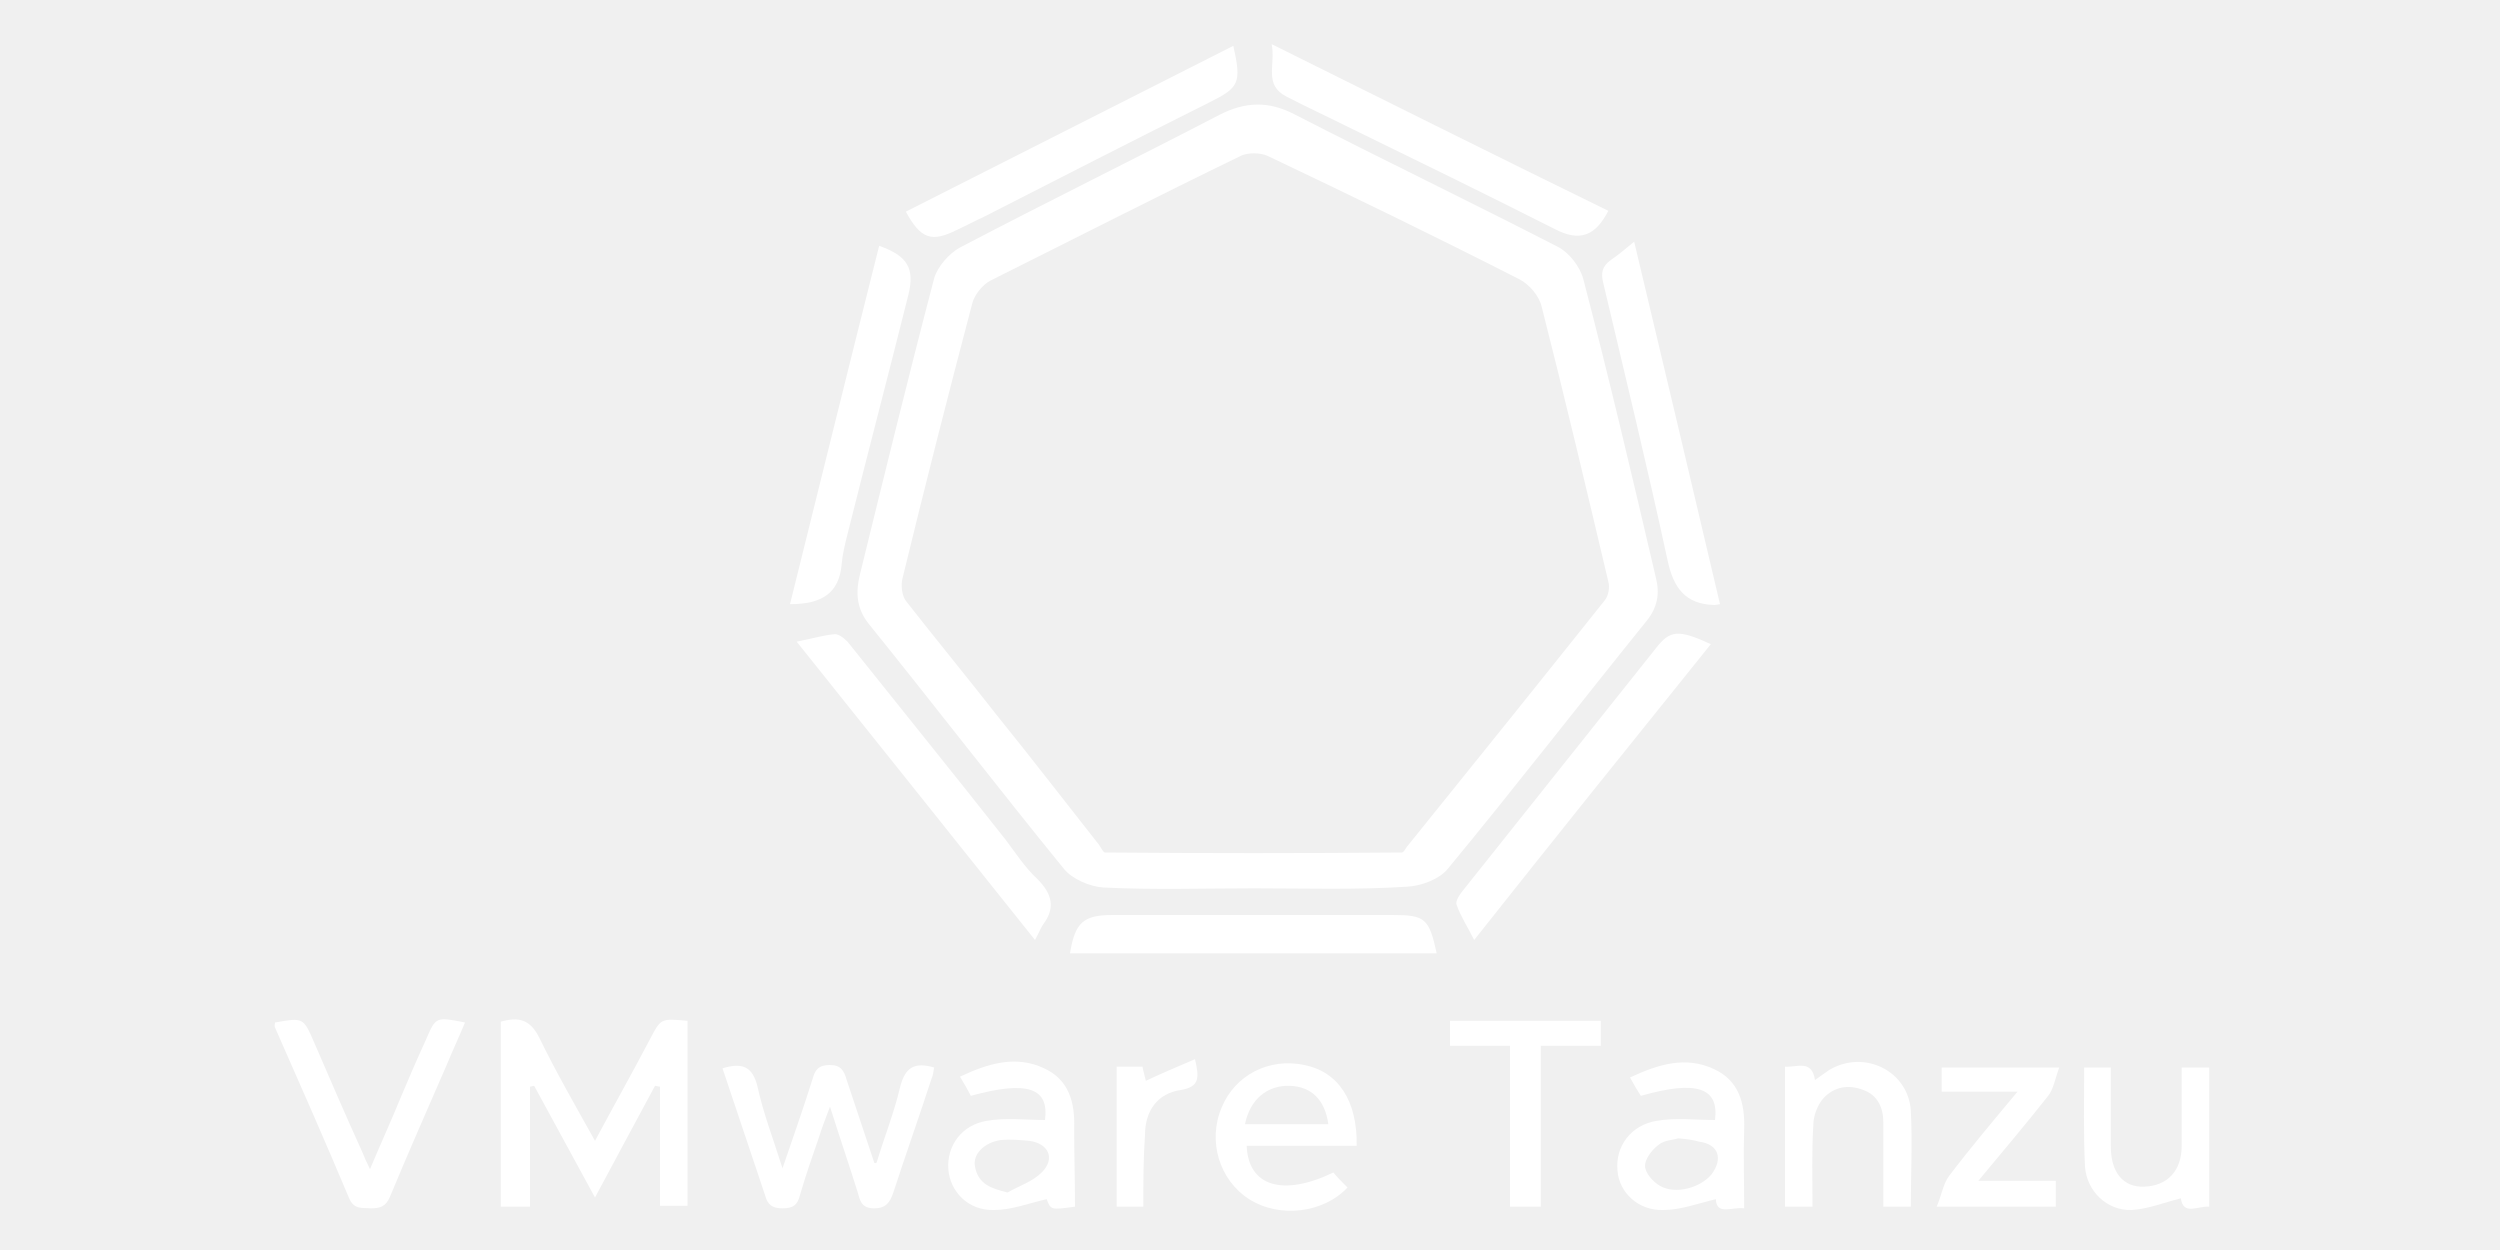
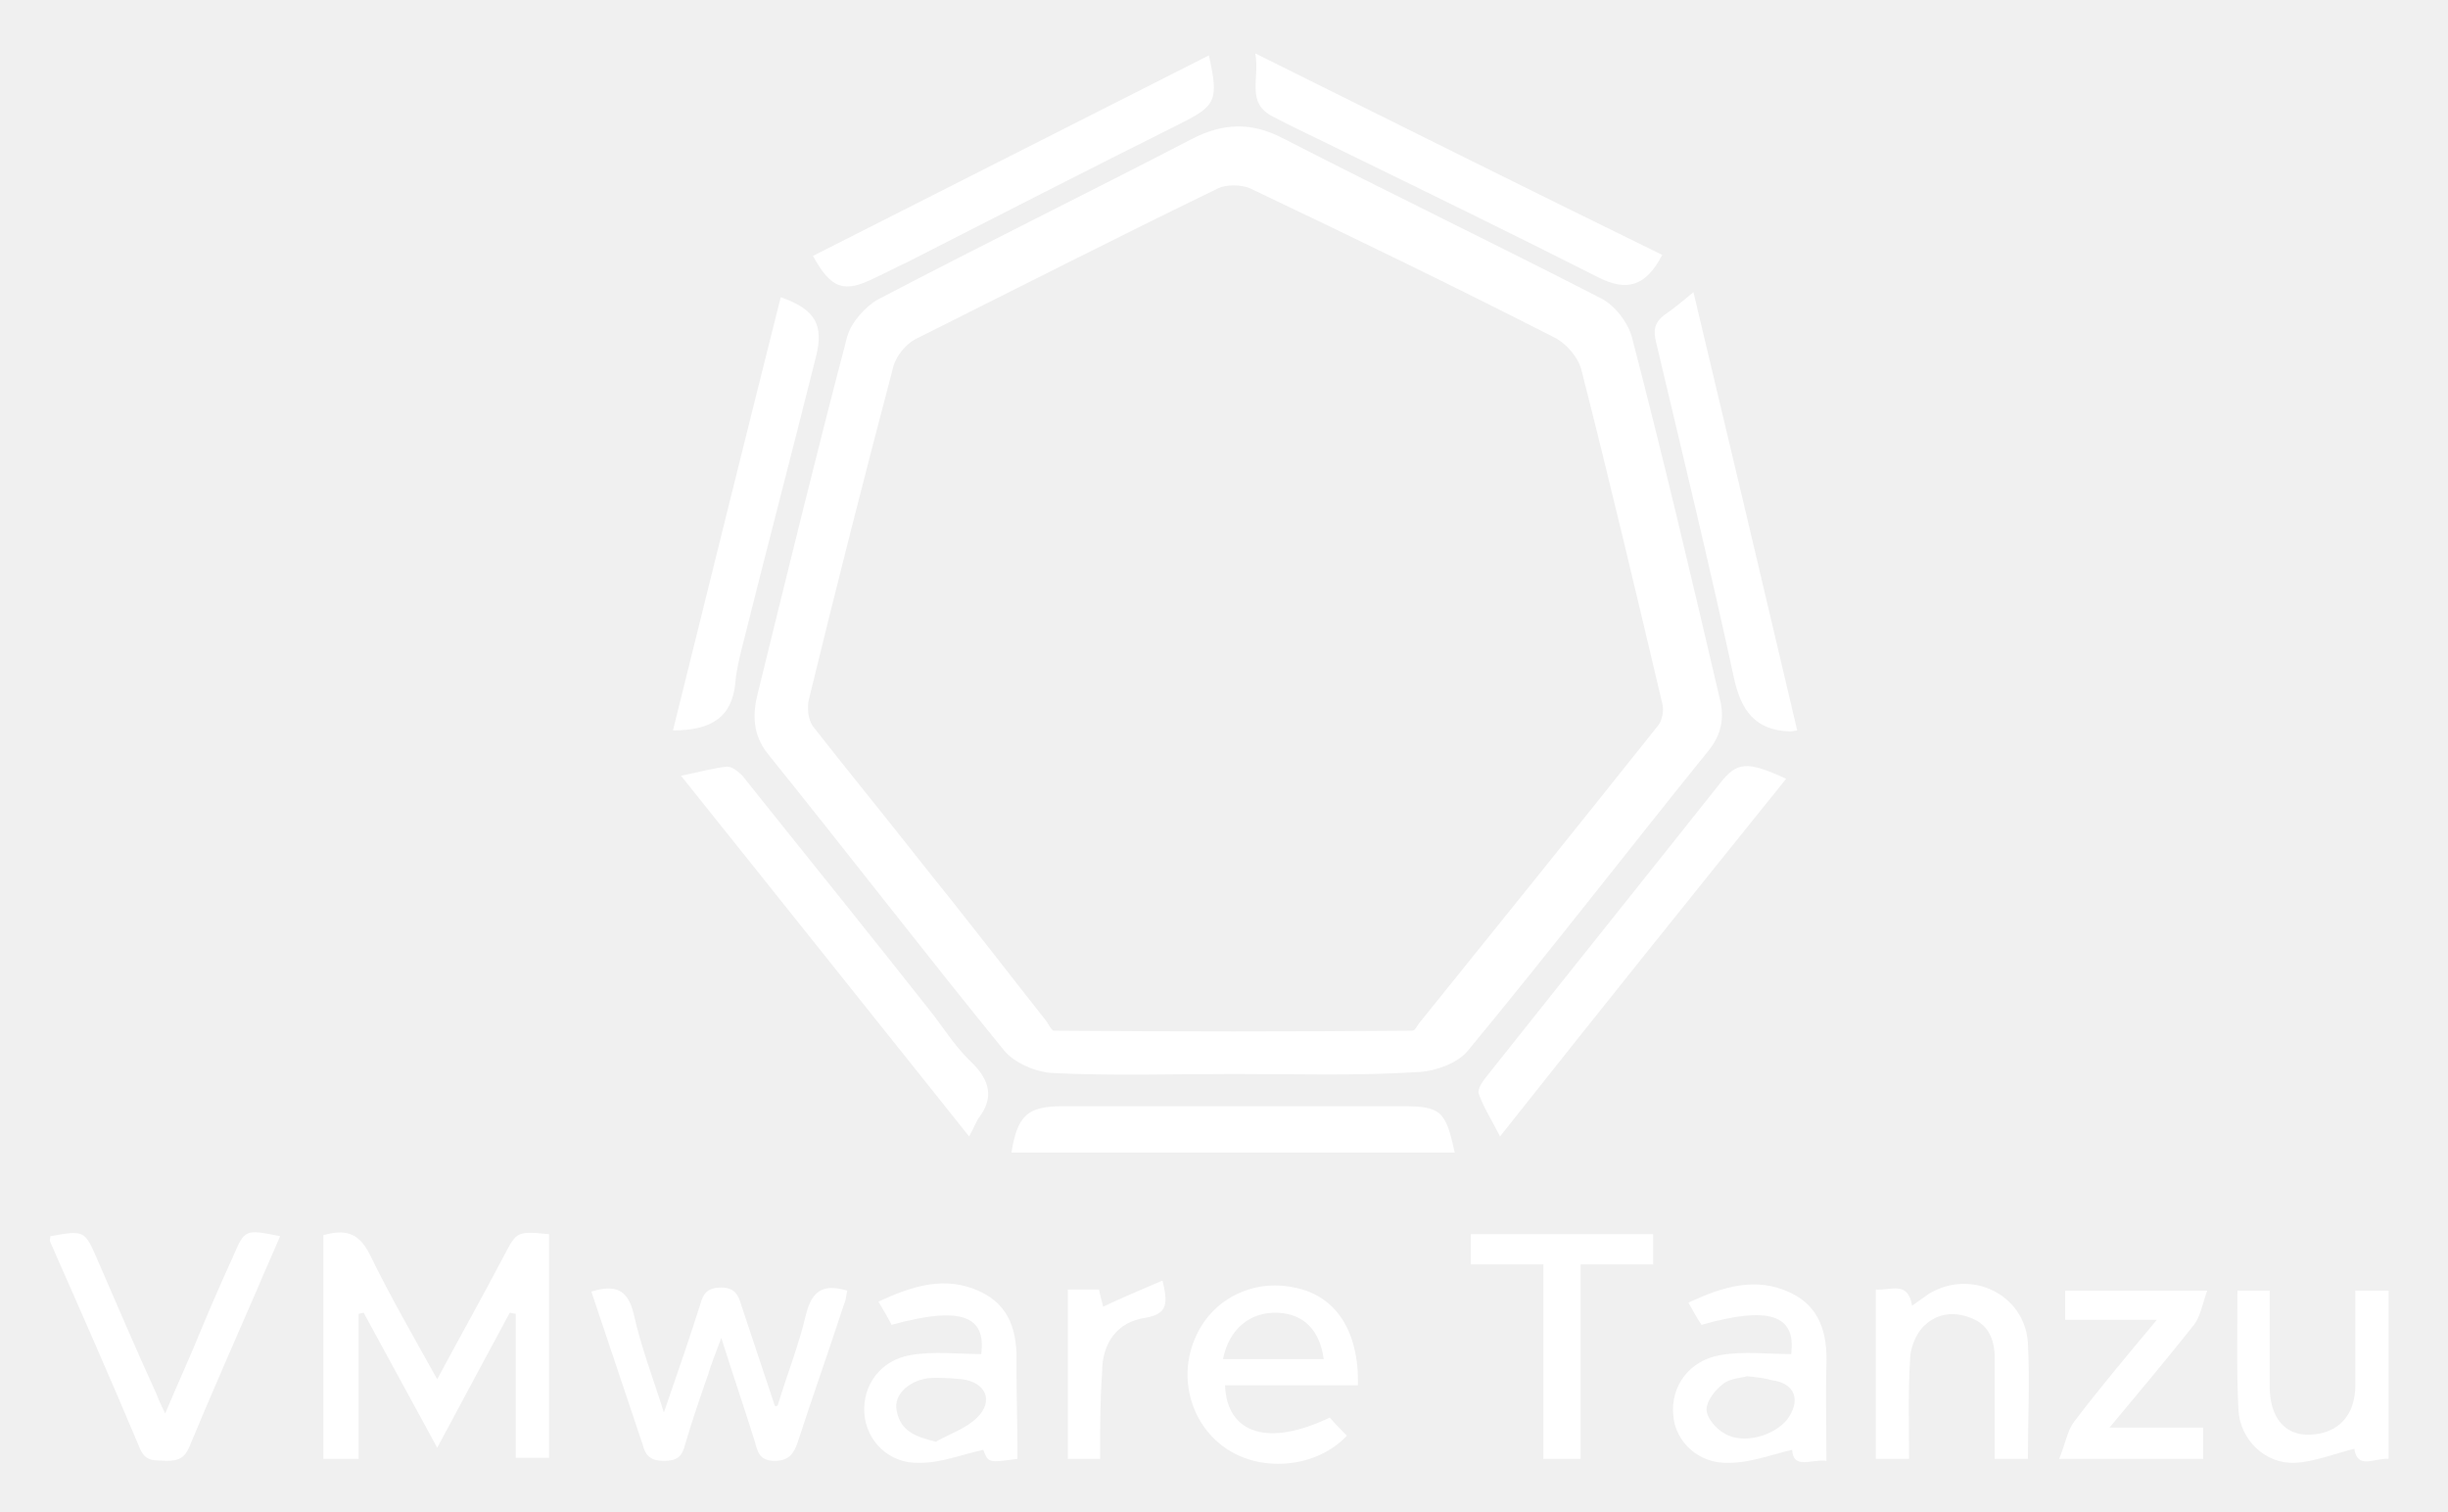
- <svg xmlns="http://www.w3.org/2000/svg" version="1.1" id="vmtnz" x="0px" y="0px" viewBox="0 0 300 150" style="enable-background:new 0 0 300 150;" xml:space="preserve">
+ <svg xmlns="http://www.w3.org/2000/svg" version="1.1" id="vmtnz" x="0px" y="0px" viewBox="0 0 243 150" style="enable-background:new 0 0 243 150;" xml:space="preserve">
  <style type="text/css">
	.st0{display:none;fill:#FFFFFF;}
	.st1{fill:#FFFFFF;}
</style>
  <g>
-     <path class="st0" d="M294,163.6c-96,0-192,0-288,0C6,106.8,6,49.9,6-7c96,0,192,0,288,0C294,49.8,294,106.7,294,163.6z    M150.5,106.6c6.1,0,12.2,0.2,18.3-0.1c1.6-0.1,3.8-0.9,4.8-2.1c8.1-9.8,15.9-19.9,23.9-29.8c1.3-1.6,1.6-3.3,1.1-5.2   c-2.9-11.9-5.7-23.9-8.7-35.8c-0.4-1.5-1.7-3.2-3.1-3.9c-10.5-5.4-21.1-10.5-31.6-15.9c-3.2-1.6-5.9-1.6-9,0.1   c-10.3,5.4-20.8,10.5-31.1,15.9c-1.3,0.7-2.7,2.3-3.1,3.7c-3.1,11.8-6,23.6-8.9,35.5c-0.5,2-0.5,4,1,5.9   c7.9,9.8,15.6,19.8,23.5,29.5c1,1.2,3.1,2.2,4.7,2.2C138.4,106.8,144.4,106.6,150.5,106.6z M62.1,151.8c2.9-5.2,5.5-10.1,8.2-15   c0.2,0.1,0.4,0.1,0.6,0.1c0,5.4,0,10.7,0,16c1.5,0,2.7,0,3.7,0c0-8.4,0-16.7,0-24.9c-3.6-0.3-3.6-0.3-5.1,2.4   c-2.4,4.4-4.8,8.9-7.4,13.6c-2.6-4.9-5.2-9.3-7.5-13.9c-1.2-2.4-2.8-2.7-5.1-2.1c0,8.3,0,16.5,0,24.8c1.3,0,2.4,0,3.9,0   c0-5.5,0-10.8,0-16.1c0.2-0.1,0.4-0.1,0.5-0.1C56.6,141.7,59.3,146.6,62.1,151.8z M211.9,77.5c-4.4-2-5.5-1.8-7.4,0.5   c-8.6,10.8-17.3,21.6-25.9,32.5c-0.4,0.6-1,1.5-0.9,2c0.5,1.5,1.4,2.9,2.3,4.7C190.9,103.8,201.3,90.8,211.9,77.5z M88.3,72.2   c4.2,0,6.6-1.5,6.9-5.4c0.1-1.3,0.5-2.7,0.8-4c2.7-10.7,5.4-21.4,8.1-32.1c0.9-3.5-0.1-5.2-3.9-6.6C96.3,40,92.3,56,88.3,72.2z    M153.1-3c0.5,2.8-1.2,5.5,1.9,7.1c2.6,1.3,5.3,2.6,8,3.9c9.4,4.6,18.7,9.2,28,13.9c3.3,1.7,5.4,1.1,7.2-2.5   C183.4,12,168.6,4.7,153.1-3z M89.3,77.2c10.8,13.6,21.2,26.7,31.8,40c0.5-1,0.8-1.6,1.1-2.1c1.7-2.3,1.2-4.1-0.8-6.1   c-1.6-1.6-2.8-3.5-4.2-5.2c-7-8.9-14.1-17.8-21.2-26.7c-0.4-0.5-1.1-1.1-1.6-1C92.9,76.2,91.5,76.7,89.3,77.2z M213.2,72.2   c-3.8-16.2-7.6-32.2-11.5-48.6c-1.3,1-2.2,1.9-3.2,2.5c-1.2,0.8-1.4,1.7-1.1,3.1c2.9,12.4,5.9,24.8,8.6,37.2c0.8,3.7,2.3,5.9,6.2,6   C212.5,72.3,212.5,72.3,213.2,72.2z M147.9-2.8c-14.8,7.5-29.4,14.9-43.9,22.3c2.1,3.7,3.5,4.2,6.9,2.5c1.2-0.6,2.4-1.2,3.7-1.8   c10.1-5.1,20.1-10.3,30.2-15.3C148.6,2.8,149,2.2,147.9-2.8z M100,147.2c-0.2,0-0.3,0-0.5,0c-1.2-3.7-2.5-7.4-3.7-11.1   c-0.4-1.1-0.7-2-2.2-2s-1.9,0.7-2.3,1.9c-1.2,3.8-2.6,7.6-4.1,11.9c-1.2-4-2.5-7.4-3.3-11c-0.6-2.8-2.1-3.2-4.7-2.4   c1.9,5.7,3.9,11.3,5.8,17c0.4,1.3,1,1.8,2.4,1.8s1.9-0.5,2.3-1.8c0.7-2.6,1.7-5.2,2.6-7.8c0.4-1.1,0.8-2.3,1.5-4.1   c1.4,4.3,2.5,7.9,3.7,11.5c0.4,1.1,0.5,2.2,2.3,2.2c1.7,0,2.2-0.7,2.6-2.1c1.7-5.1,3.5-10.2,5.2-15.3c0.2-0.5,0.2-1,0.3-1.5   c-2.7-0.8-4,0-4.6,2.6C102.3,140.5,101,143.8,100,147.2z M126,119.1c16.5,0,32.8,0,49.2,0c-1.1-4.7-1.6-5.2-5.9-5.2   c-12.5,0-25.1,0-37.6,0C127.8,113.9,126.7,114.9,126,119.1z M32,148c-0.5-1.1-0.9-1.7-1.1-2.3c-2.2-4.9-4.3-9.9-6.4-14.8   c-1.4-3.3-1.4-3.3-5.2-2.7c0,0.2-0.1,0.5,0,0.7c3.3,7.7,6.7,15.3,9.9,23c0.7,1.6,1.8,1.3,2.9,1.3c1.2,0.1,2-0.2,2.6-1.5   c2.5-5.9,5.1-11.8,7.6-17.7c0.8-1.9,1.6-3.8,2.5-5.7c-4-0.8-4-0.8-5.3,2.4c-1.2,2.6-2.3,5.3-3.4,7.9C34.8,141.6,33.5,144.6,32,148z    M126.6,153c0-3.6-0.1-7,0-10.4s-0.7-6.5-4.1-8c-3.9-1.8-7.6-0.6-11.3,1.1c0.6,1.1,1,1.8,1.4,2.5c7.7-2.1,10.5-1,10,3.2   c-2.7,0-5.3-0.3-7.9,0.1c-3.4,0.6-5.4,3.4-5.2,6.5c0.2,3.1,2.7,5.6,6.2,5.5c2.3-0.1,4.7-0.9,7.1-1.5   C123.3,153.4,123.3,153.4,126.6,153z M164.4,144.9c0.1-6.1-2.5-10-7.1-11s-9.2,1.4-11,5.8c-1.9,4.5-0.3,9.8,3.7,12.4   c4,2.6,9.9,2,13.1-1.5c-0.6-0.7-1.3-1.3-1.9-2c-6.7,3.2-11.4,1.8-11.6-3.6C154.6,144.9,159.4,144.9,164.4,144.9z M216.4,153.2   c0-3.8-0.1-7.2,0-10.6c0.1-3.4-0.7-6.5-4.1-8c-3.9-1.8-7.6-0.7-11.4,1.1c0.6,1.1,1.1,1.8,1.5,2.5c7.6-2.2,10.5-1.1,10,3.2   c-2.7,0-5.3-0.3-7.9,0.1c-3.5,0.5-5.5,3.5-5.2,6.7c0.3,2.9,2.8,5.3,6.2,5.3c2.4-0.1,4.7-0.9,7-1.5   C212.8,154.2,214.8,153,216.4,153.2z M222,134.2c0,6.4,0,12.6,0,18.8c1.3,0,2.4,0,3.7,0c0-3.8-0.1-7.4,0.1-10.9   c0.1-1.2,0.6-2.7,1.4-3.6c1.4-1.5,3.4-1.9,5.3-1.1c1.9,0.8,2.7,2.4,2.7,4.4c0,3.7,0,7.5,0,11.3c1.4,0,2.4,0,3.6,0   c0-4.4,0.2-8.6-0.1-12.9c-0.3-5.4-6.2-8.2-10.9-5.5c-0.6,0.4-1.2,0.8-1.9,1.3C225.6,133.3,223.7,134.4,222,134.2z M262.1,134.3   c0,4.5-0.2,8.9,0.1,13.3c0.2,3.3,2.9,5.9,6.3,5.9c2.2-0.1,4.4-1,6.6-1.5c0.3,2.3,2.3,1,3.8,1.1c0-6.4,0-12.6,0-18.7   c-1.3,0-2.4,0-3.7,0c0,3.6,0,7,0,10.5c0,3.4-1.9,5.4-5,5.5c-2.8,0.1-4.4-1.9-4.5-5.4c0-3.5,0-7,0-10.7   C264.5,134.3,263.4,134.3,262.1,134.3z M253.1,137.6c-3.3,4-6.4,7.6-9.3,11.3c-0.8,1.1-1.1,2.6-1.7,4.1c5.8,0,10.9,0,16,0   c0-1.1,0-2.1,0-3.4c-3.5,0-6.8,0-10.4,0c3.3-4,6.4-7.6,9.3-11.4c0.8-1,1-2.4,1.6-4c-5.7,0-10.6,0-15.7,0c0,1.1,0,2.1,0,3.3   C246.2,137.6,249.4,137.6,253.1,137.6z M185,131.5c0,7.4,0,14.4,0,21.6c1.4,0,2.7,0,4.1,0c0-7.2,0-14.3,0-21.6c2.8,0,5.4,0,8,0   c0-1.3,0-2.3,0-3.4c-6.8,0-13.4,0-20.2,0c0,1.1,0,2.1,0,3.3C179.6,131.5,182.1,131.5,185,131.5z M135.8,153.1c0-3.4-0.1-6.6,0-9.7   c0.1-3.2,1.7-5.5,4.9-6c2.6-0.4,2.5-1.6,1.9-4.1c-2.3,1-4.4,2-6.6,2.9c-0.1-0.5-0.2-1.2-0.4-1.9c-1.2,0-2.2,0-3.4,0   c0,6.3,0,12.6,0,18.8C133.5,153.1,134.6,153.1,135.8,153.1z" />
-     <path class="st1" d="M150.5,106.6c-6,0-12.1,0.2-18.1-0.1c-1.6-0.1-3.7-1-4.7-2.2c-7.9-9.7-15.6-19.7-23.5-29.5   c-1.5-1.9-1.5-3.9-1-5.9c2.9-11.8,5.8-23.7,8.9-35.5c0.4-1.4,1.8-3,3.1-3.7c10.3-5.4,20.7-10.5,31.1-15.9c3.1-1.6,5.9-1.7,9-0.1   c10.5,5.4,21.1,10.5,31.6,15.9c1.4,0.7,2.7,2.4,3.1,3.9c3.1,11.9,5.9,23.8,8.7,35.8c0.5,1.9,0.2,3.6-1.1,5.2   c-8,9.9-15.8,20-23.9,29.8c-1,1.2-3.1,2-4.8,2.1C162.7,106.8,156.6,106.6,150.5,106.6z M131.9,101.4c0.2,0.3,0.5,0.9,0.7,0.9   c11.9,0.1,23.8,0.1,35.6,0c0.3,0,0.5-0.6,0.8-0.9c7.9-9.8,15.8-19.6,23.6-29.4c0.4-0.5,0.6-1.5,0.4-2.2c-2.6-11-5.2-22-8-33   c-0.3-1.3-1.5-2.7-2.7-3.3c-10-5.1-20.1-10-30.2-14.8c-0.9-0.4-2.4-0.4-3.2,0c-10.1,4.9-20.1,10-30.1,15c-0.9,0.5-1.8,1.6-2.1,2.6   c-2.9,11-5.7,22-8.4,33.1c-0.2,0.8-0.1,2,0.4,2.7c3.6,4.6,7.3,9.1,10.9,13.7C123.8,91,127.8,96.2,131.9,101.4z" />
-     <path class="st1" d="M71.4,143.7c-2.5-4.6-4.9-9-7.3-13.4c-0.2,0-0.3,0.1-0.5,0.1c0,4.7,0,9.5,0,14.4c-1.3,0-2.3,0-3.5,0   c0-7.4,0-14.8,0-22.2c2.1-0.6,3.5-0.3,4.6,1.9c2,4.1,4.3,8.1,6.7,12.4c2.3-4.3,4.5-8.2,6.6-12.2c1.3-2.5,1.3-2.5,4.5-2.2   c0,7.3,0,14.7,0,22.2c-0.9,0-1.9,0-3.3,0c0-4.7,0-9.5,0-14.3c-0.2,0-0.4-0.1-0.6-0.1C76.3,134.6,73.9,139,71.4,143.7z" />
-     <path class="st1" d="M205.3,77.3c-9.5,11.8-18.9,23.5-28.4,35.5c-0.8-1.6-1.6-2.8-2.1-4.2c-0.2-0.5,0.4-1.3,0.8-1.8   c7.7-9.7,15.4-19.3,23.1-29C200.4,75.6,201.4,75.5,205.3,77.3z" />
-     <path class="st1" d="M94.8,72.5c3.6-14.5,7.1-28.7,10.7-43c3.4,1.2,4.3,2.7,3.5,5.9c-2.4,9.6-4.9,19.1-7.3,28.7   c-0.3,1.2-0.6,2.4-0.7,3.6C100.7,71.2,98.6,72.5,94.8,72.5z" />
-     <path class="st1" d="M152.6,5.3c13.9,6.9,27.1,13.5,40.4,20c-1.6,3.1-3.5,3.7-6.4,2.2c-8.3-4.2-16.7-8.3-25.1-12.4   c-2.4-1.2-4.8-2.3-7.1-3.5C151.6,10.2,153.1,7.8,152.6,5.3z" />
-     <path class="st1" d="M95.6,77c2-0.4,3.3-0.8,4.6-0.9c0.5,0,1.1,0.5,1.5,0.9c6.3,7.9,12.7,15.8,19,23.8c1.2,1.6,2.3,3.3,3.8,4.7   c1.7,1.7,2.2,3.4,0.7,5.4c-0.3,0.4-0.5,1-1,1.9C114.6,100.8,105.3,89.1,95.6,77z" />
-     <path class="st1" d="M206.4,72.5c-0.6,0.1-0.6,0.1-0.7,0.1c-3.5-0.1-4.9-2.1-5.6-5.4C197.7,56.1,195,45,192.4,34   c-0.3-1.2-0.2-2,0.9-2.8c0.9-0.6,1.7-1.3,2.8-2.2C199.6,43.7,203,58,206.4,72.5z" />
-     <path class="st1" d="M148,5.5c1,4.5,0.7,5-2.9,6.8c-9,4.5-18,9.1-27,13.7c-1.1,0.5-2.2,1.1-3.3,1.6c-3,1.5-4.3,1.1-6.1-2.2   C121.7,18.8,134.8,12.2,148,5.5z" />
-     <path class="st1" d="M105.2,139.5c0.9-3,2.1-6,2.8-9c0.6-2.4,1.7-3.1,4.1-2.4c-0.1,0.4-0.1,0.9-0.3,1.3c-1.5,4.6-3.1,9.1-4.6,13.7   c-0.4,1.2-0.9,1.9-2.3,1.9c-1.6,0-1.7-1-2-2c-1-3.2-2.1-6.4-3.3-10.2c-0.6,1.6-1,2.6-1.3,3.6c-0.8,2.3-1.6,4.6-2.3,7   c-0.3,1.2-0.8,1.6-2.1,1.6c-1.2,0-1.8-0.4-2.1-1.6c-1.7-5.1-3.4-10.1-5.1-15.2c2.3-0.7,3.6-0.3,4.2,2.2c0.7,3.2,1.9,6.3,3,9.8   c1.3-3.8,2.5-7.2,3.6-10.7c0.3-1.1,0.7-1.7,2.1-1.7c1.3,0,1.7,0.7,2,1.8c1.1,3.3,2.2,6.6,3.3,9.9   C104.9,139.6,105.1,139.6,105.2,139.5z" />
-     <path class="st1" d="M128.4,114.4c0.6-3.7,1.6-4.6,5.1-4.6c11.2,0,22.4,0,33.6,0c3.9,0,4.4,0.4,5.3,4.6   C157.8,114.4,143.2,114.4,128.4,114.4z" />
-     <path class="st1" d="M44.4,140.3c1.3-3.1,2.5-5.7,3.6-8.4c1-2.4,2-4.7,3.1-7.1c1.2-2.8,1.2-2.8,4.7-2.1c-0.7,1.7-1.5,3.4-2.2,5.1   c-2.3,5.3-4.6,10.5-6.8,15.8c-0.5,1.2-1.2,1.4-2.3,1.4c-1-0.1-2,0.2-2.6-1.2c-2.9-6.9-5.9-13.7-8.9-20.5c-0.1-0.2,0-0.4,0-0.6   c3.4-0.6,3.4-0.6,4.7,2.4c1.9,4.4,3.8,8.8,5.8,13.2C43.7,138.8,43.9,139.3,44.4,140.3z" />
-     <path class="st1" d="M129,144.8c-2.9,0.4-2.9,0.4-3.4-0.9c-2.2,0.5-4.2,1.3-6.3,1.3c-3.1,0.1-5.3-2.2-5.5-4.9   c-0.2-2.8,1.6-5.3,4.6-5.8c2.3-0.4,4.7-0.1,7-0.1c0.5-3.8-2-4.8-8.9-2.9c-0.3-0.6-0.7-1.3-1.3-2.3c3.4-1.6,6.7-2.6,10.1-1   c3,1.4,3.7,4.1,3.6,7.2C128.9,138.5,129,141.6,129,144.8z M120.9,143.1c1.4-0.8,3-1.3,4.1-2.4c1.7-1.7,0.8-3.5-1.5-3.8   c-1.1-0.1-2.3-0.2-3.4-0.1c-2,0.3-3.4,1.7-3.1,3.2C117.4,142.1,118.9,142.6,120.9,143.1z" />
-     <path class="st1" d="M162.8,137.5c-4.5,0-8.8,0-13.2,0c0.2,4.9,4.4,6.1,10.4,3.2c0.5,0.6,1.1,1.2,1.7,1.8   c-2.9,3.1-8.2,3.7-11.8,1.4s-5-7-3.3-11c1.6-3.9,5.7-6,9.9-5.1C160.6,128.6,162.9,132.1,162.8,137.5z M159.4,134.9   c-0.4-2.9-2-4.5-4.6-4.6c-2.7-0.1-4.8,1.6-5.4,4.6C152.8,134.9,156,134.9,159.4,134.9z" />
-     <path class="st1" d="M209.3,145c-1.5-0.2-3.3,0.9-3.4-1.1c-2.1,0.5-4.2,1.3-6.3,1.3c-3,0.1-5.3-2.1-5.5-4.7c-0.3-2.9,1.6-5.5,4.7-6   c2.3-0.4,4.6-0.1,7-0.1c0.5-3.9-2.2-4.8-8.9-2.9c-0.4-0.6-0.8-1.3-1.3-2.2c3.4-1.6,6.7-2.6,10.1-1c3,1.4,3.7,4.1,3.6,7.2   C209.2,138.5,209.3,141.6,209.3,145z M201.4,136.6c-0.6,0.2-1.7,0.2-2.4,0.8c-0.8,0.6-1.6,1.7-1.6,2.5s0.9,1.9,1.8,2.4   c1.9,1.1,4.9,0.2,6.2-1.4c1.4-1.9,0.8-3.6-1.5-3.9C203.2,136.8,202.5,136.7,201.4,136.6z" />
-     <path class="st1" d="M214.2,128c1.5,0.1,3.2-0.9,3.6,1.6c0.6-0.4,1.1-0.8,1.7-1.2c4.2-2.5,9.5,0.1,9.8,4.9c0.2,3.8,0,7.6,0,11.5   c-1.1,0-2.1,0-3.3,0c0-3.4,0-6.8,0-10.1c0-1.8-0.7-3.3-2.4-3.9c-1.8-0.7-3.5-0.4-4.8,1c-0.7,0.8-1.2,2.1-1.2,3.2   c-0.2,3.2-0.1,6.4-0.1,9.8c-1.2,0-2.2,0-3.3,0C214.2,139.2,214.2,133.8,214.2,128z" />
-     <path class="st1" d="M250.1,128.1c1.1,0,2.1,0,3.2,0c0,3.2,0,6.4,0,9.5s1.5,4.9,4,4.8c2.8-0.1,4.5-1.9,4.5-4.9c0-3.1,0-6.1,0-9.4   c1.1,0,2.1,0,3.3,0c0,5.5,0,11.1,0,16.7c-1.4-0.1-3.1,1.1-3.4-1c-2,0.5-4,1.3-5.9,1.4c-3,0.1-5.4-2.3-5.6-5.2   C250,136,250.1,132.1,250.1,128.1z" />
-     <path class="st1" d="M242.1,131c-3.3,0-6.2,0-9.1,0c0-1.1,0-2,0-2.9c4.6,0,9,0,14.1,0c-0.5,1.4-0.7,2.7-1.4,3.5   c-2.6,3.3-5.4,6.6-8.3,10.1c3.3,0,6.2,0,9.3,0c0,1.2,0,2.1,0,3.1c-4.6,0-9.1,0-14.3,0c0.6-1.4,0.8-2.8,1.5-3.7   C236.4,137.8,239.1,134.6,242.1,131z" />
-     <path class="st1" d="M181.2,125.5c-2.6,0-4.9,0-7.2,0c0-1.1,0-2,0-3c6.1,0,12,0,18.1,0c0,0.9,0,1.8,0,3c-2.3,0-4.6,0-7.2,0   c0,6.5,0,12.8,0,19.3c-1.3,0-2.4,0-3.7,0C181.2,138.4,181.2,132.1,181.2,125.5z" />
-     <path class="st1" d="M137.2,144.8c-1.1,0-2.1,0-3.2,0c0-5.6,0-11.1,0-16.8c1,0,2,0,3.1,0c0.1,0.6,0.3,1.2,0.4,1.7   c1.9-0.9,3.8-1.7,5.9-2.6c0.5,2.2,0.6,3.3-1.7,3.7c-2.8,0.4-4.3,2.5-4.3,5.4C137.2,139,137.2,141.8,137.2,144.8z" />
-     <path class="st0" d="M131.9,101.4c-4-5.2-8-10.4-12.1-15.5c-3.6-4.6-7.3-9.1-10.9-13.7c-0.5-0.6-0.6-1.8-0.4-2.7   c2.7-11,5.5-22.1,8.4-33.1c0.3-1,1.2-2.2,2.1-2.6c10-5.1,20-10.1,30.1-15c0.9-0.4,2.4-0.4,3.2,0c10.1,4.9,20.2,9.8,30.2,14.8   c1.2,0.6,2.4,2,2.7,3.3c2.8,11,5.4,22,8,33c0.2,0.7,0,1.7-0.4,2.2c-7.8,9.8-15.7,19.6-23.6,29.4   C156.7,101.4,144.3,101.4,131.9,101.4z" />
-     <path class="st0" d="M131.9,101.4c12.4,0,24.8,0,37.2,0.1c-0.3,0.3-0.5,0.9-0.8,0.9c-11.9,0-23.8,0-35.6,0   C132.4,102.3,132.1,101.7,131.9,101.4z" />
-     <path class="st0" d="M117.6,151.1c-2.3-0.6-4-1.1-4.4-3.4c-0.3-1.6,1.2-3.3,3.5-3.6c1.2-0.2,2.6-0.1,3.8,0.1   c2.6,0.3,3.5,2.3,1.7,4.2C121,149.7,119.2,150.2,117.6,151.1z" />
-     <path class="st0" d="M160.7,142c-3.8,0-7.4,0-11.1,0c0.7-3.4,2.9-5.3,6-5.1C158.4,137,160.2,138.7,160.7,142z" />
-     <path class="st0" d="M207.6,143.9c1.2,0.1,2.1,0.2,2.8,0.3c2.5,0.4,3.2,2.3,1.6,4.4c-1.4,1.9-4.9,2.8-7,1.6c-0.9-0.5-1.9-1.7-2-2.6   c0-0.9,0.9-2.1,1.7-2.8C205.7,144.1,206.9,144.1,207.6,143.9z" />
+     <path class="st0" d="M266,163.6c-96,0-192,0-288,0c0-56.8,0-113.7,0-170.6c96,0,192,0,288,0C266,49.8,266,106.7,266,163.6z    M122.5,106.6c6.1,0,12.2,0.2,18.3-0.1c1.6-0.1,3.8-0.9,4.8-2.1c8.1-9.8,15.9-19.9,23.9-29.8c1.3-1.6,1.6-3.3,1.1-5.2   c-2.9-11.9-5.7-23.9-8.7-35.8c-0.4-1.5-1.7-3.2-3.1-3.9c-10.5-5.4-21.1-10.5-31.6-15.9c-3.2-1.6-5.9-1.6-9,0.1   c-10.3,5.4-20.8,10.5-31.1,15.9c-1.3,0.7-2.7,2.3-3.1,3.7c-3.1,11.8-6,23.6-8.9,35.5c-0.5,2-0.5,4,1,5.9   c7.9,9.8,15.6,19.8,23.5,29.5c1,1.2,3.1,2.2,4.7,2.2C110.4,106.8,116.4,106.6,122.5,106.6z M34.1,151.8c2.9-5.2,5.5-10.1,8.2-15   c0.2,0.1,0.4,0.1,0.6,0.1c0,5.4,0,10.7,0,16c1.5,0,2.7,0,3.7,0c0-8.4,0-16.7,0-24.9c-3.6-0.3-3.6-0.3-5.1,2.4   c-2.4,4.4-4.8,8.9-7.4,13.6c-2.6-4.9-5.2-9.3-7.5-13.9c-1.2-2.4-2.8-2.7-5.1-2.1c0,8.3,0,16.5,0,24.8c1.3,0,2.4,0,3.9,0   c0-5.5,0-10.8,0-16.1c0.2-0.1,0.4-0.1,0.5-0.1C28.6,141.7,31.3,146.6,34.1,151.8z M183.9,77.5c-4.4-2-5.5-1.8-7.4,0.5   c-8.6,10.8-17.3,21.6-25.9,32.5c-0.4,0.6-1,1.5-0.9,2c0.5,1.5,1.4,2.9,2.3,4.7C162.9,103.8,173.3,90.8,183.9,77.5z M60.3,72.2   c4.2,0,6.6-1.5,6.9-5.4c0.1-1.3,0.5-2.7,0.8-4c2.7-10.7,5.4-21.4,8.1-32.1c0.9-3.5-0.1-5.2-3.9-6.6C68.3,40,64.3,56,60.3,72.2z    M125.1-3c0.5,2.8-1.2,5.5,1.9,7.1c2.6,1.3,5.3,2.6,8,3.9c9.4,4.6,18.7,9.2,28,13.9c3.3,1.7,5.4,1.1,7.2-2.5   C155.4,12,140.6,4.7,125.1-3z M61.3,77.2c10.8,13.6,21.2,26.7,31.8,40c0.5-1,0.8-1.6,1.1-2.1c1.7-2.3,1.2-4.1-0.8-6.1   c-1.6-1.6-2.8-3.5-4.2-5.2C82.2,94.9,75.1,86,68,77.1c-0.4-0.5-1.1-1.1-1.6-1C64.9,76.2,63.5,76.7,61.3,77.2z M185.2,72.2   c-3.8-16.2-7.6-32.2-11.5-48.6c-1.3,1-2.2,1.9-3.2,2.5c-1.2,0.8-1.4,1.7-1.1,3.1c2.9,12.4,5.9,24.8,8.6,37.2c0.8,3.7,2.3,5.9,6.2,6   C184.5,72.3,184.5,72.3,185.2,72.2z M119.9-2.8C105.1,4.7,90.5,12.1,76,19.5c2.1,3.7,3.5,4.2,6.9,2.5c1.2-0.6,2.4-1.2,3.7-1.8   c10.1-5.1,20.1-10.3,30.2-15.3C120.6,2.8,121,2.2,119.9-2.8z M72,147.2c-0.2,0-0.3,0-0.5,0c-1.2-3.7-2.5-7.4-3.7-11.1   c-0.4-1.1-0.7-2-2.2-2s-1.9,0.7-2.3,1.9c-1.2,3.8-2.6,7.6-4.1,11.9c-1.2-4-2.5-7.4-3.3-11c-0.6-2.8-2.1-3.2-4.7-2.4   c1.9,5.7,3.9,11.3,5.8,17c0.4,1.3,1,1.8,2.4,1.8s1.9-0.5,2.3-1.8c0.7-2.6,1.7-5.2,2.6-7.8c0.4-1.1,0.8-2.3,1.5-4.1   c1.4,4.3,2.5,7.9,3.7,11.5c0.4,1.1,0.5,2.2,2.3,2.2c1.7,0,2.2-0.7,2.6-2.1c1.7-5.1,3.5-10.2,5.2-15.3c0.2-0.5,0.2-1,0.3-1.5   c-2.7-0.8-4,0-4.6,2.6C74.3,140.5,73,143.8,72,147.2z M98,119.1c16.5,0,32.8,0,49.2,0c-1.1-4.7-1.6-5.2-5.9-5.2   c-12.5,0-25.1,0-37.6,0C99.8,113.9,98.7,114.9,98,119.1z M4,148c-0.5-1.1-0.9-1.7-1.1-2.3c-2.2-4.9-4.3-9.9-6.4-14.8   c-1.4-3.3-1.4-3.3-5.2-2.7c0,0.2-0.1,0.5,0,0.7c3.3,7.7,6.7,15.3,9.9,23c0.7,1.6,1.8,1.3,2.9,1.3c1.2,0.1,2-0.2,2.6-1.5   c2.5-5.9,5.1-11.8,7.6-17.7c0.8-1.9,1.6-3.8,2.5-5.7c-4-0.8-4-0.8-5.3,2.4c-1.2,2.6-2.3,5.3-3.4,7.9C6.8,141.6,5.5,144.6,4,148z    M98.6,153c0-3.6-0.1-7,0-10.4s-0.7-6.5-4.1-8c-3.9-1.8-7.6-0.6-11.3,1.1c0.6,1.1,1,1.8,1.4,2.5c7.7-2.1,10.5-1,10,3.2   c-2.7,0-5.3-0.3-7.9,0.1c-3.4,0.6-5.4,3.4-5.2,6.5c0.2,3.1,2.7,5.6,6.2,5.5c2.3-0.1,4.7-0.9,7.1-1.5   C95.3,153.4,95.3,153.4,98.6,153z M136.4,144.9c0.1-6.1-2.5-10-7.1-11s-9.2,1.4-11,5.8c-1.9,4.5-0.3,9.8,3.7,12.4   c4,2.6,9.9,2,13.1-1.5c-0.6-0.7-1.3-1.3-1.9-2c-6.7,3.2-11.4,1.8-11.6-3.6C126.6,144.9,131.4,144.9,136.4,144.9z M188.4,153.2   c0-3.8-0.1-7.2,0-10.6c0.1-3.4-0.7-6.5-4.1-8c-3.9-1.8-7.6-0.7-11.4,1.1c0.6,1.1,1.1,1.8,1.5,2.5c7.6-2.2,10.5-1.1,10,3.2   c-2.7,0-5.3-0.3-7.9,0.1c-3.5,0.5-5.5,3.5-5.2,6.7c0.3,2.9,2.8,5.3,6.2,5.3c2.4-0.1,4.7-0.9,7-1.5   C184.8,154.2,186.8,153,188.4,153.2z M194,134.2c0,6.4,0,12.6,0,18.8c1.3,0,2.4,0,3.7,0c0-3.8-0.1-7.4,0.1-10.9   c0.1-1.2,0.6-2.7,1.4-3.6c1.4-1.5,3.4-1.9,5.3-1.1c1.9,0.8,2.7,2.4,2.7,4.4c0,3.7,0,7.5,0,11.3c1.4,0,2.4,0,3.6,0   c0-4.4,0.2-8.6-0.1-12.9c-0.3-5.4-6.2-8.2-10.9-5.5c-0.6,0.4-1.2,0.8-1.9,1.3C197.6,133.3,195.7,134.4,194,134.2z M234.1,134.3   c0,4.5-0.2,8.9,0.1,13.3c0.2,3.3,2.9,5.9,6.3,5.9c2.2-0.1,4.4-1,6.6-1.5c0.3,2.3,2.3,1,3.8,1.1c0-6.4,0-12.6,0-18.7   c-1.3,0-2.4,0-3.7,0c0,3.6,0,7,0,10.5c0,3.4-1.9,5.4-5,5.5c-2.8,0.1-4.4-1.9-4.5-5.4c0-3.5,0-7,0-10.7   C236.5,134.3,235.4,134.3,234.1,134.3z M225.1,137.6c-3.3,4-6.4,7.6-9.3,11.3c-0.8,1.1-1.1,2.6-1.7,4.1c5.8,0,10.9,0,16,0   c0-1.1,0-2.1,0-3.4c-3.5,0-6.8,0-10.4,0c3.3-4,6.4-7.6,9.3-11.4c0.8-1,1-2.4,1.6-4c-5.7,0-10.6,0-15.7,0c0,1.1,0,2.1,0,3.3   C218.2,137.6,221.4,137.6,225.1,137.6z M157,131.5c0,7.4,0,14.4,0,21.6c1.4,0,2.7,0,4.1,0c0-7.2,0-14.3,0-21.6c2.8,0,5.4,0,8,0   c0-1.3,0-2.3,0-3.4c-6.8,0-13.4,0-20.2,0c0,1.1,0,2.1,0,3.3C151.6,131.5,154.1,131.5,157,131.5z M107.8,153.1c0-3.4-0.1-6.6,0-9.7   c0.1-3.2,1.7-5.5,4.9-6c2.6-0.4,2.5-1.6,1.9-4.1c-2.3,1-4.4,2-6.6,2.9c-0.1-0.5-0.2-1.2-0.4-1.9c-1.2,0-2.2,0-3.4,0   c0,6.3,0,12.6,0,18.8C105.5,153.1,106.6,153.1,107.8,153.1z" />
+     <path class="st1" d="M122.5,106.6c-6,0-12.1,0.2-18.1-0.1c-1.6-0.1-3.7-1-4.7-2.2c-7.9-9.7-15.6-19.7-23.5-29.5   c-1.5-1.9-1.5-3.9-1-5.9c2.9-11.8,5.8-23.7,8.9-35.5c0.4-1.4,1.8-3,3.1-3.7c10.3-5.4,20.7-10.5,31.1-15.9c3.1-1.6,5.9-1.7,9-0.1   c10.5,5.4,21.1,10.5,31.6,15.9c1.4,0.7,2.7,2.4,3.1,3.9c3.1,11.9,5.9,23.8,8.7,35.8c0.5,1.9,0.2,3.6-1.1,5.2   c-8,9.9-15.8,20-23.9,29.8c-1,1.2-3.1,2-4.8,2.1C134.7,106.8,128.6,106.6,122.5,106.6z M103.9,101.4c0.2,0.3,0.5,0.9,0.7,0.9   c11.9,0.1,23.8,0.1,35.6,0c0.3,0,0.5-0.6,0.8-0.9c7.9-9.8,15.8-19.6,23.6-29.4c0.4-0.5,0.6-1.5,0.4-2.2c-2.6-11-5.2-22-8-33   c-0.3-1.3-1.5-2.7-2.7-3.3c-10-5.1-20.1-10-30.2-14.8c-0.9-0.4-2.4-0.4-3.2,0c-10.1,4.9-20.1,10-30.1,15c-0.9,0.5-1.8,1.6-2.1,2.6   c-2.9,11-5.7,22-8.4,33.1c-0.2,0.8-0.1,2,0.4,2.7c3.6,4.6,7.3,9.1,10.9,13.7C95.8,91,99.8,96.2,103.9,101.4z" />
+     <path class="st1" d="M43.4,143.7c-2.5-4.6-4.9-9-7.3-13.4c-0.2,0-0.3,0.1-0.5,0.1c0,4.7,0,9.5,0,14.4c-1.3,0-2.3,0-3.5,0   c0-7.4,0-14.8,0-22.2c2.1-0.6,3.5-0.3,4.6,1.9c2,4.1,4.3,8.1,6.7,12.4c2.3-4.3,4.5-8.2,6.6-12.2c1.3-2.5,1.3-2.5,4.5-2.2   c0,7.3,0,14.7,0,22.2c-0.9,0-1.9,0-3.3,0c0-4.7,0-9.5,0-14.3c-0.2,0-0.4-0.1-0.6-0.1C48.3,134.6,45.9,139,43.4,143.7z" />
+     <path class="st1" d="M177.3,77.3c-9.5,11.8-18.9,23.5-28.4,35.5c-0.8-1.6-1.6-2.8-2.1-4.2c-0.2-0.5,0.4-1.3,0.8-1.8   c7.7-9.7,15.4-19.3,23.1-29C172.4,75.6,173.4,75.5,177.3,77.3z" />
+     <path class="st1" d="M66.8,72.5c3.6-14.5,7.1-28.7,10.7-43c3.4,1.2,4.3,2.7,3.5,5.9c-2.4,9.6-4.9,19.1-7.3,28.7   c-0.3,1.2-0.6,2.4-0.7,3.6C72.7,71.2,70.6,72.5,66.8,72.5z" />
+     <path class="st1" d="M124.6,5.3c13.9,6.9,27.1,13.5,40.4,20c-1.6,3.1-3.5,3.7-6.4,2.2c-8.3-4.2-16.7-8.3-25.1-12.4   c-2.4-1.2-4.8-2.3-7.1-3.5C123.6,10.2,125.1,7.8,124.6,5.3z" />
+     <path class="st1" d="M67.6,77c2-0.4,3.3-0.8,4.6-0.9c0.5,0,1.1,0.5,1.5,0.9c6.3,7.9,12.7,15.8,19,23.8c1.2,1.6,2.3,3.3,3.8,4.7   c1.7,1.7,2.2,3.4,0.7,5.4c-0.3,0.4-0.5,1-1,1.9C86.6,100.8,77.3,89.1,67.6,77z" />
+     <path class="st1" d="M178.4,72.5c-0.6,0.1-0.6,0.1-0.7,0.1c-3.5-0.1-4.9-2.1-5.6-5.4C169.7,56.1,167,45,164.4,34   c-0.3-1.2-0.2-2,0.9-2.8c0.9-0.6,1.7-1.3,2.8-2.2C171.6,43.7,175,58,178.4,72.5z" />
+     <path class="st1" d="M120,5.5c1,4.5,0.7,5-2.9,6.8c-9,4.5-18,9.1-27,13.7c-1.1,0.5-2.2,1.1-3.3,1.6c-3,1.5-4.3,1.1-6.1-2.2   C93.7,18.8,106.8,12.2,120,5.5z" />
+     <path class="st1" d="M77.2,139.5c0.9-3,2.1-6,2.8-9c0.6-2.4,1.7-3.1,4.1-2.4c-0.1,0.4-0.1,0.9-0.3,1.3c-1.5,4.6-3.1,9.1-4.6,13.7   c-0.4,1.2-0.9,1.9-2.3,1.9c-1.6,0-1.7-1-2-2c-1-3.2-2.1-6.4-3.3-10.2c-0.6,1.6-1,2.6-1.3,3.6c-0.8,2.3-1.6,4.6-2.3,7   c-0.3,1.2-0.8,1.6-2.1,1.6c-1.2,0-1.8-0.4-2.1-1.6c-1.7-5.1-3.4-10.1-5.1-15.2c2.3-0.7,3.6-0.3,4.2,2.2c0.7,3.2,1.9,6.3,3,9.8   c1.3-3.8,2.5-7.2,3.6-10.7c0.3-1.1,0.7-1.7,2.1-1.7c1.3,0,1.7,0.7,2,1.8c1.1,3.3,2.2,6.6,3.3,9.9C76.9,139.6,77.1,139.6,77.2,139.5   z" />
+     <path class="st1" d="M100.4,114.4c0.6-3.7,1.6-4.6,5.1-4.6c11.2,0,22.4,0,33.6,0c3.9,0,4.4,0.4,5.3,4.6   C129.8,114.4,115.2,114.4,100.4,114.4z" />
+     <path class="st1" d="M16.4,140.3c1.3-3.1,2.5-5.7,3.6-8.4c1-2.4,2-4.7,3.1-7.1c1.2-2.8,1.2-2.8,4.7-2.1c-0.7,1.7-1.5,3.4-2.2,5.1   c-2.3,5.3-4.6,10.5-6.8,15.8c-0.5,1.2-1.2,1.4-2.3,1.4c-1-0.1-2,0.2-2.6-1.2C11,136.9,8,130.1,5,123.3c-0.1-0.2,0-0.4,0-0.6   c3.4-0.6,3.4-0.6,4.7,2.4c1.9,4.4,3.8,8.8,5.8,13.2C15.7,138.8,15.9,139.3,16.4,140.3z" />
+     <path class="st1" d="M101,144.8c-2.9,0.4-2.9,0.4-3.4-0.9c-2.2,0.5-4.2,1.3-6.3,1.3c-3.1,0.1-5.3-2.2-5.5-4.9   c-0.2-2.8,1.6-5.3,4.6-5.8c2.3-0.4,4.7-0.1,7-0.1c0.5-3.8-2-4.8-8.9-2.9c-0.3-0.6-0.7-1.3-1.3-2.3c3.4-1.6,6.7-2.6,10.1-1   c3,1.4,3.7,4.1,3.6,7.2C100.9,138.5,101,141.6,101,144.8z M92.9,143.1c1.4-0.8,3-1.3,4.1-2.4c1.7-1.7,0.8-3.5-1.5-3.8   c-1.1-0.1-2.3-0.2-3.4-0.1c-2,0.3-3.4,1.7-3.1,3.2C89.4,142.1,90.9,142.6,92.9,143.1z" />
+     <path class="st1" d="M134.8,137.5c-4.5,0-8.8,0-13.2,0c0.2,4.9,4.4,6.1,10.4,3.2c0.5,0.6,1.1,1.2,1.7,1.8   c-2.9,3.1-8.2,3.7-11.8,1.4s-5-7-3.3-11c1.6-3.9,5.7-6,9.9-5.1C132.6,128.6,134.9,132.1,134.8,137.5z M131.4,134.9   c-0.4-2.9-2-4.5-4.6-4.6c-2.7-0.1-4.8,1.6-5.4,4.6C124.8,134.9,128,134.9,131.4,134.9z" />
+     <path class="st1" d="M181.3,145c-1.5-0.2-3.3,0.9-3.4-1.1c-2.1,0.5-4.2,1.3-6.3,1.3c-3,0.1-5.3-2.1-5.5-4.7c-0.3-2.9,1.6-5.5,4.7-6   c2.3-0.4,4.6-0.1,7-0.1c0.5-3.9-2.2-4.8-8.9-2.9c-0.4-0.6-0.8-1.3-1.3-2.2c3.4-1.6,6.7-2.6,10.1-1c3,1.4,3.7,4.1,3.6,7.2   C181.2,138.5,181.3,141.6,181.3,145z M173.4,136.6c-0.6,0.2-1.7,0.2-2.4,0.8c-0.8,0.6-1.6,1.7-1.6,2.5s0.9,1.9,1.8,2.4   c1.9,1.1,4.9,0.2,6.2-1.4c1.4-1.9,0.8-3.6-1.5-3.9C175.2,136.8,174.5,136.7,173.4,136.6z" />
+     <path class="st1" d="M186.2,128c1.5,0.1,3.2-0.9,3.6,1.6c0.6-0.4,1.1-0.8,1.7-1.2c4.2-2.5,9.5,0.1,9.8,4.9c0.2,3.8,0,7.6,0,11.5   c-1.1,0-2.1,0-3.3,0c0-3.4,0-6.8,0-10.1c0-1.8-0.7-3.3-2.4-3.9c-1.8-0.7-3.5-0.4-4.8,1c-0.7,0.8-1.2,2.1-1.2,3.2   c-0.2,3.2-0.1,6.4-0.1,9.8c-1.2,0-2.2,0-3.3,0C186.2,139.2,186.2,133.8,186.2,128z" />
+     <path class="st1" d="M222.1,128.1c1.1,0,2.1,0,3.2,0c0,3.2,0,6.4,0,9.5s1.5,4.9,4,4.8c2.8-0.1,4.5-1.9,4.5-4.9c0-3.1,0-6.1,0-9.4   c1.1,0,2.1,0,3.3,0c0,5.5,0,11.1,0,16.7c-1.4-0.1-3.1,1.1-3.4-1c-2,0.5-4,1.3-5.9,1.4c-3,0.1-5.4-2.3-5.6-5.2   C222,136,222.1,132.1,222.1,128.1z" />
+     <path class="st1" d="M214.1,131c-3.3,0-6.2,0-9.1,0c0-1.1,0-2,0-2.9c4.6,0,9,0,14.1,0c-0.5,1.4-0.7,2.7-1.4,3.5   c-2.6,3.3-5.4,6.6-8.3,10.1c3.3,0,6.2,0,9.3,0c0,1.2,0,2.1,0,3.1c-4.6,0-9.1,0-14.3,0c0.6-1.4,0.8-2.8,1.5-3.7   C208.4,137.8,211.1,134.6,214.1,131z" />
+     <path class="st1" d="M153.2,125.5c-2.6,0-4.9,0-7.2,0c0-1.1,0-2,0-3c6.1,0,12,0,18.1,0c0,0.9,0,1.8,0,3c-2.3,0-4.6,0-7.2,0   c0,6.5,0,12.8,0,19.3c-1.3,0-2.4,0-3.7,0C153.2,138.4,153.2,132.1,153.2,125.5z" />
+     <path class="st1" d="M109.2,144.8c-1.1,0-2.1,0-3.2,0c0-5.6,0-11.1,0-16.8c1,0,2,0,3.1,0c0.1,0.6,0.3,1.2,0.4,1.7   c1.9-0.9,3.8-1.7,5.9-2.6c0.5,2.2,0.6,3.3-1.7,3.7c-2.8,0.4-4.3,2.5-4.3,5.4C109.2,139,109.2,141.8,109.2,144.8z" />
+     <path class="st0" d="M103.9,101.4c-4-5.2-8-10.4-12.1-15.5c-3.6-4.6-7.3-9.1-10.9-13.7c-0.5-0.6-0.6-1.8-0.4-2.7   c2.7-11,5.5-22.1,8.4-33.1c0.3-1,1.2-2.2,2.1-2.6c10-5.1,20-10.1,30.1-15c0.9-0.4,2.4-0.4,3.2,0c10.1,4.9,20.2,9.8,30.2,14.8   c1.2,0.6,2.4,2,2.7,3.3c2.8,11,5.4,22,8,33c0.2,0.7,0,1.7-0.4,2.2c-7.8,9.8-15.7,19.6-23.6,29.4   C128.7,101.4,116.3,101.4,103.9,101.4z" />
+     <path class="st0" d="M103.9,101.4c12.4,0,24.8,0,37.2,0.1c-0.3,0.3-0.5,0.9-0.8,0.9c-11.9,0-23.8,0-35.6,0   C104.4,102.3,104.1,101.7,103.9,101.4z" />
+     <path class="st0" d="M89.6,151.1c-2.3-0.6-4-1.1-4.4-3.4c-0.3-1.6,1.2-3.3,3.5-3.6c1.2-0.2,2.6-0.1,3.8,0.1   c2.6,0.3,3.5,2.3,1.7,4.2C93,149.7,91.2,150.2,89.6,151.1z" />
+     <path class="st0" d="M132.7,142c-3.8,0-7.4,0-11.1,0c0.7-3.4,2.9-5.3,6-5.1C130.4,137,132.2,138.7,132.7,142z" />
+     <path class="st0" d="M179.6,143.9c1.2,0.1,2.1,0.2,2.8,0.3c2.5,0.4,3.2,2.3,1.6,4.4c-1.4,1.9-4.9,2.8-7,1.6c-0.9-0.5-1.9-1.7-2-2.6   c0-0.9,0.9-2.1,1.7-2.8C177.7,144.1,178.9,144.1,179.6,143.9z" />
  </g>
</svg>
